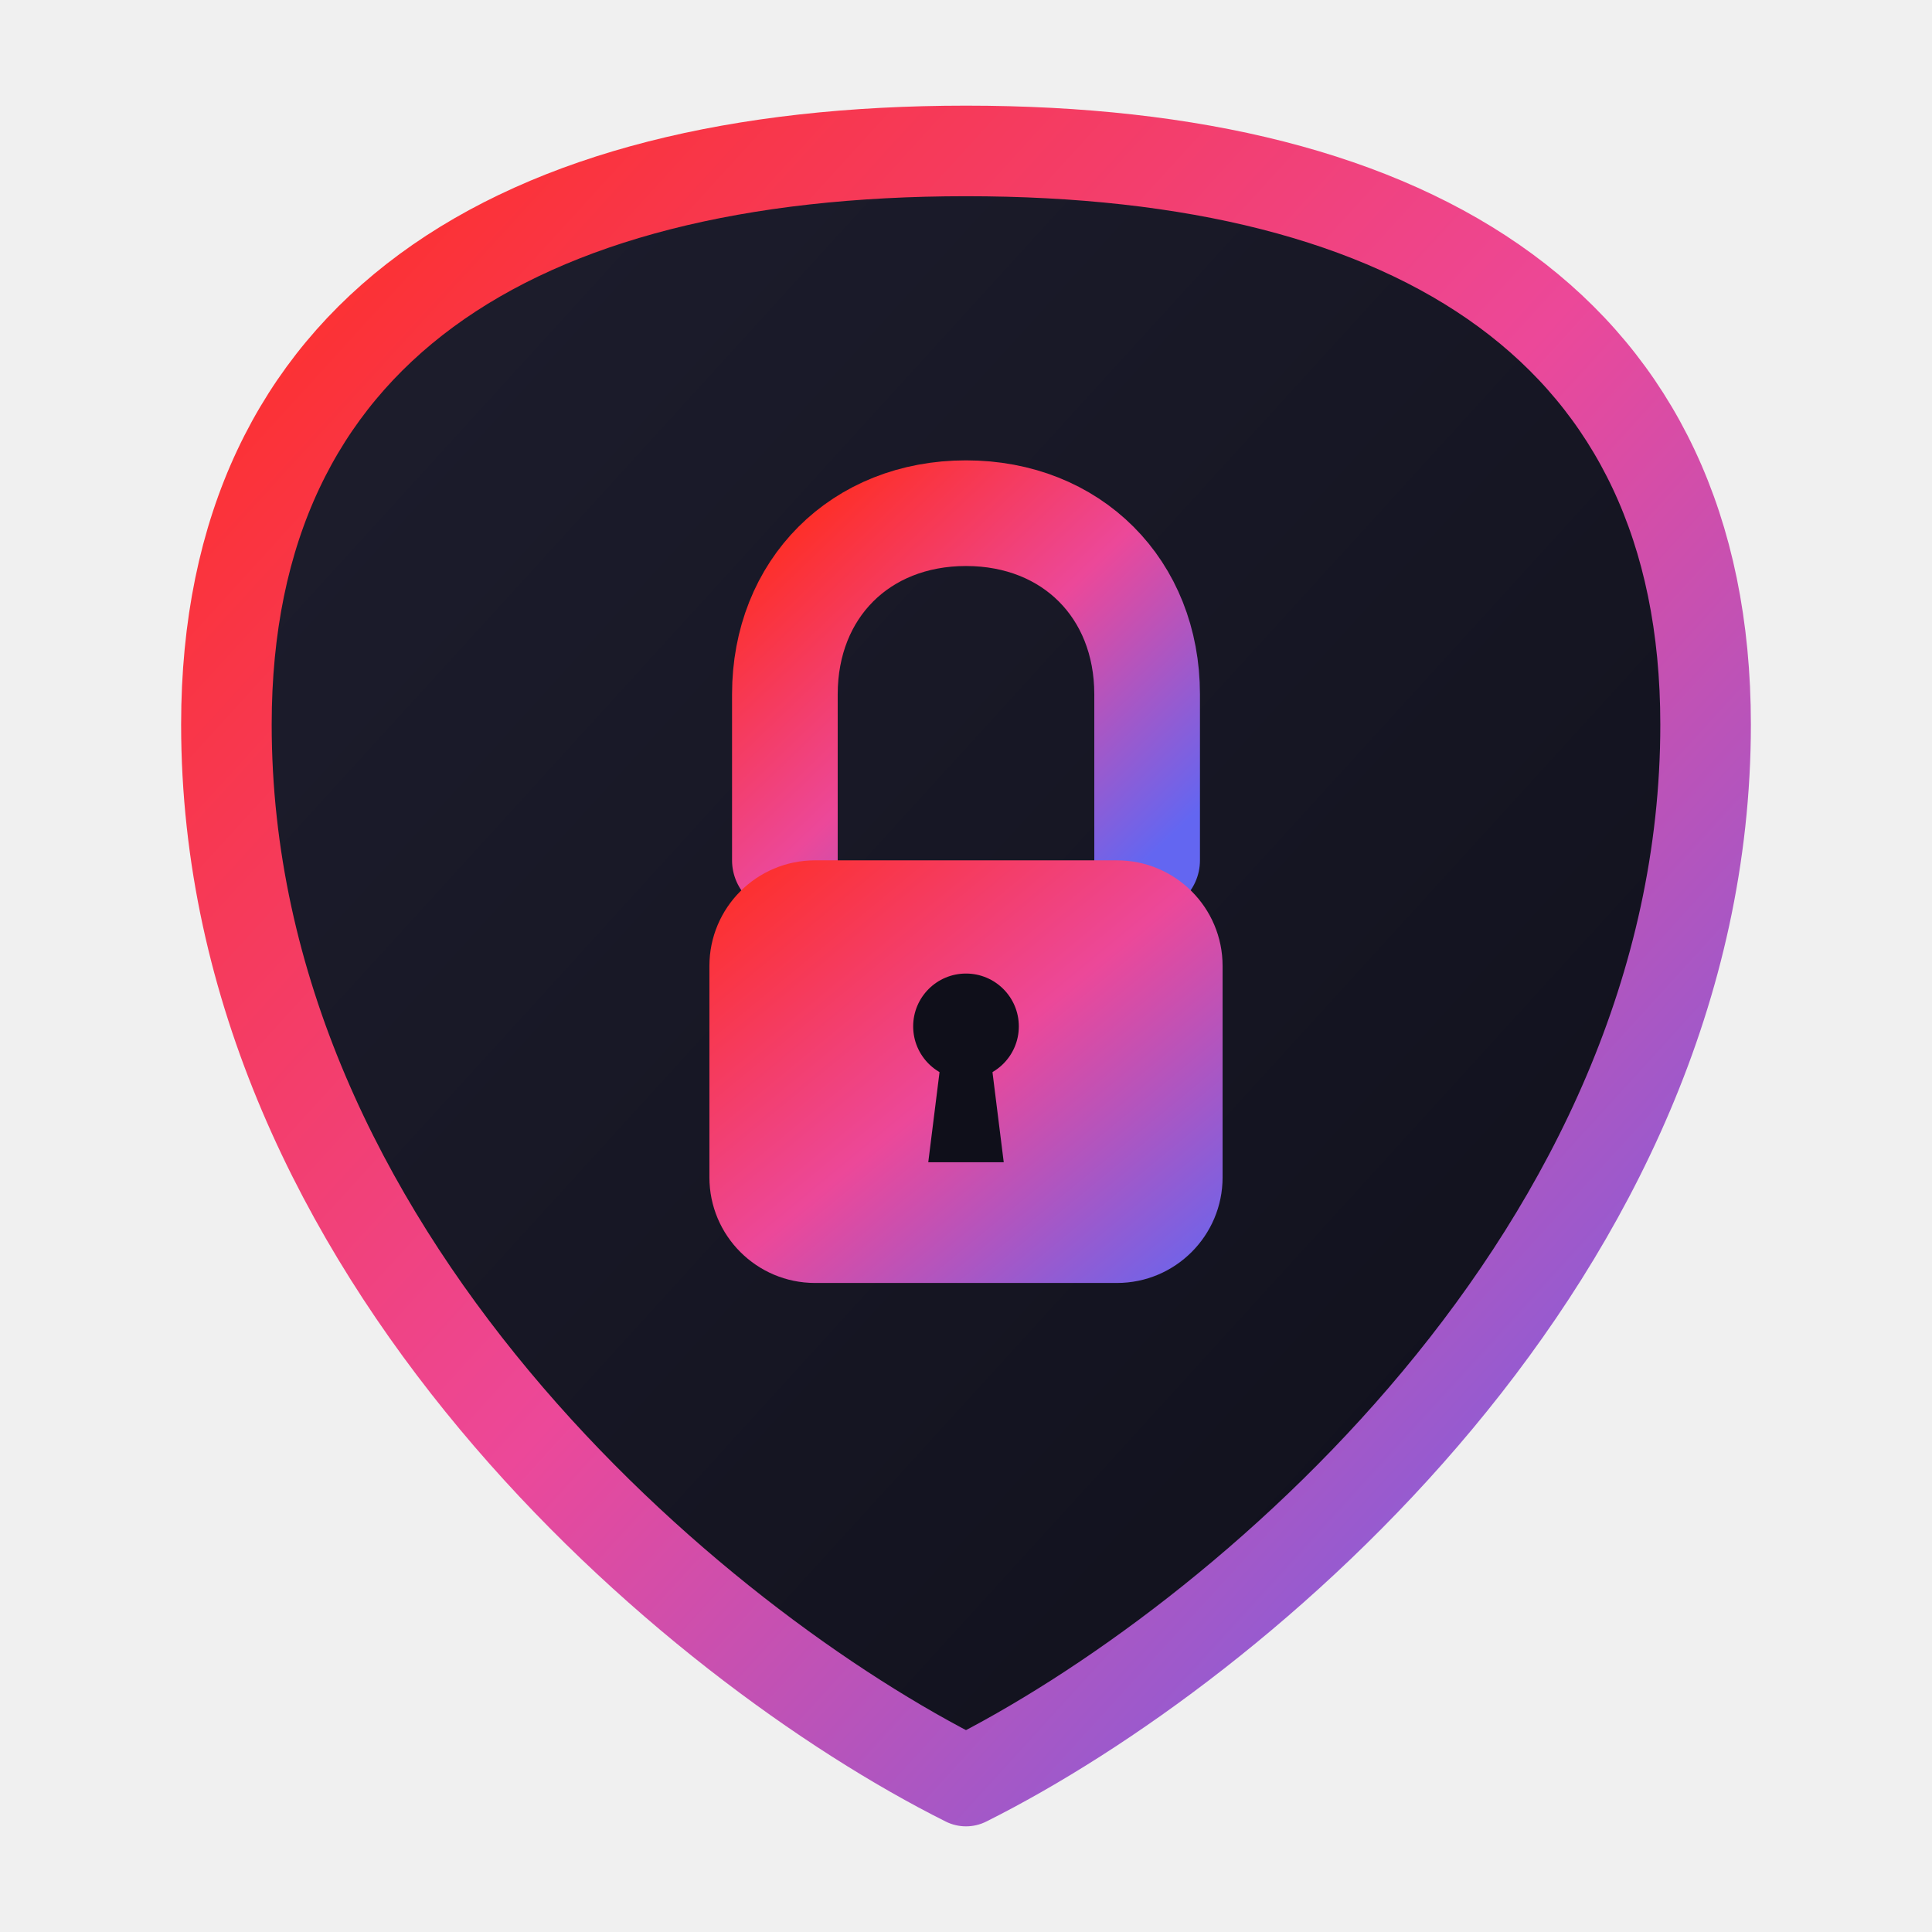
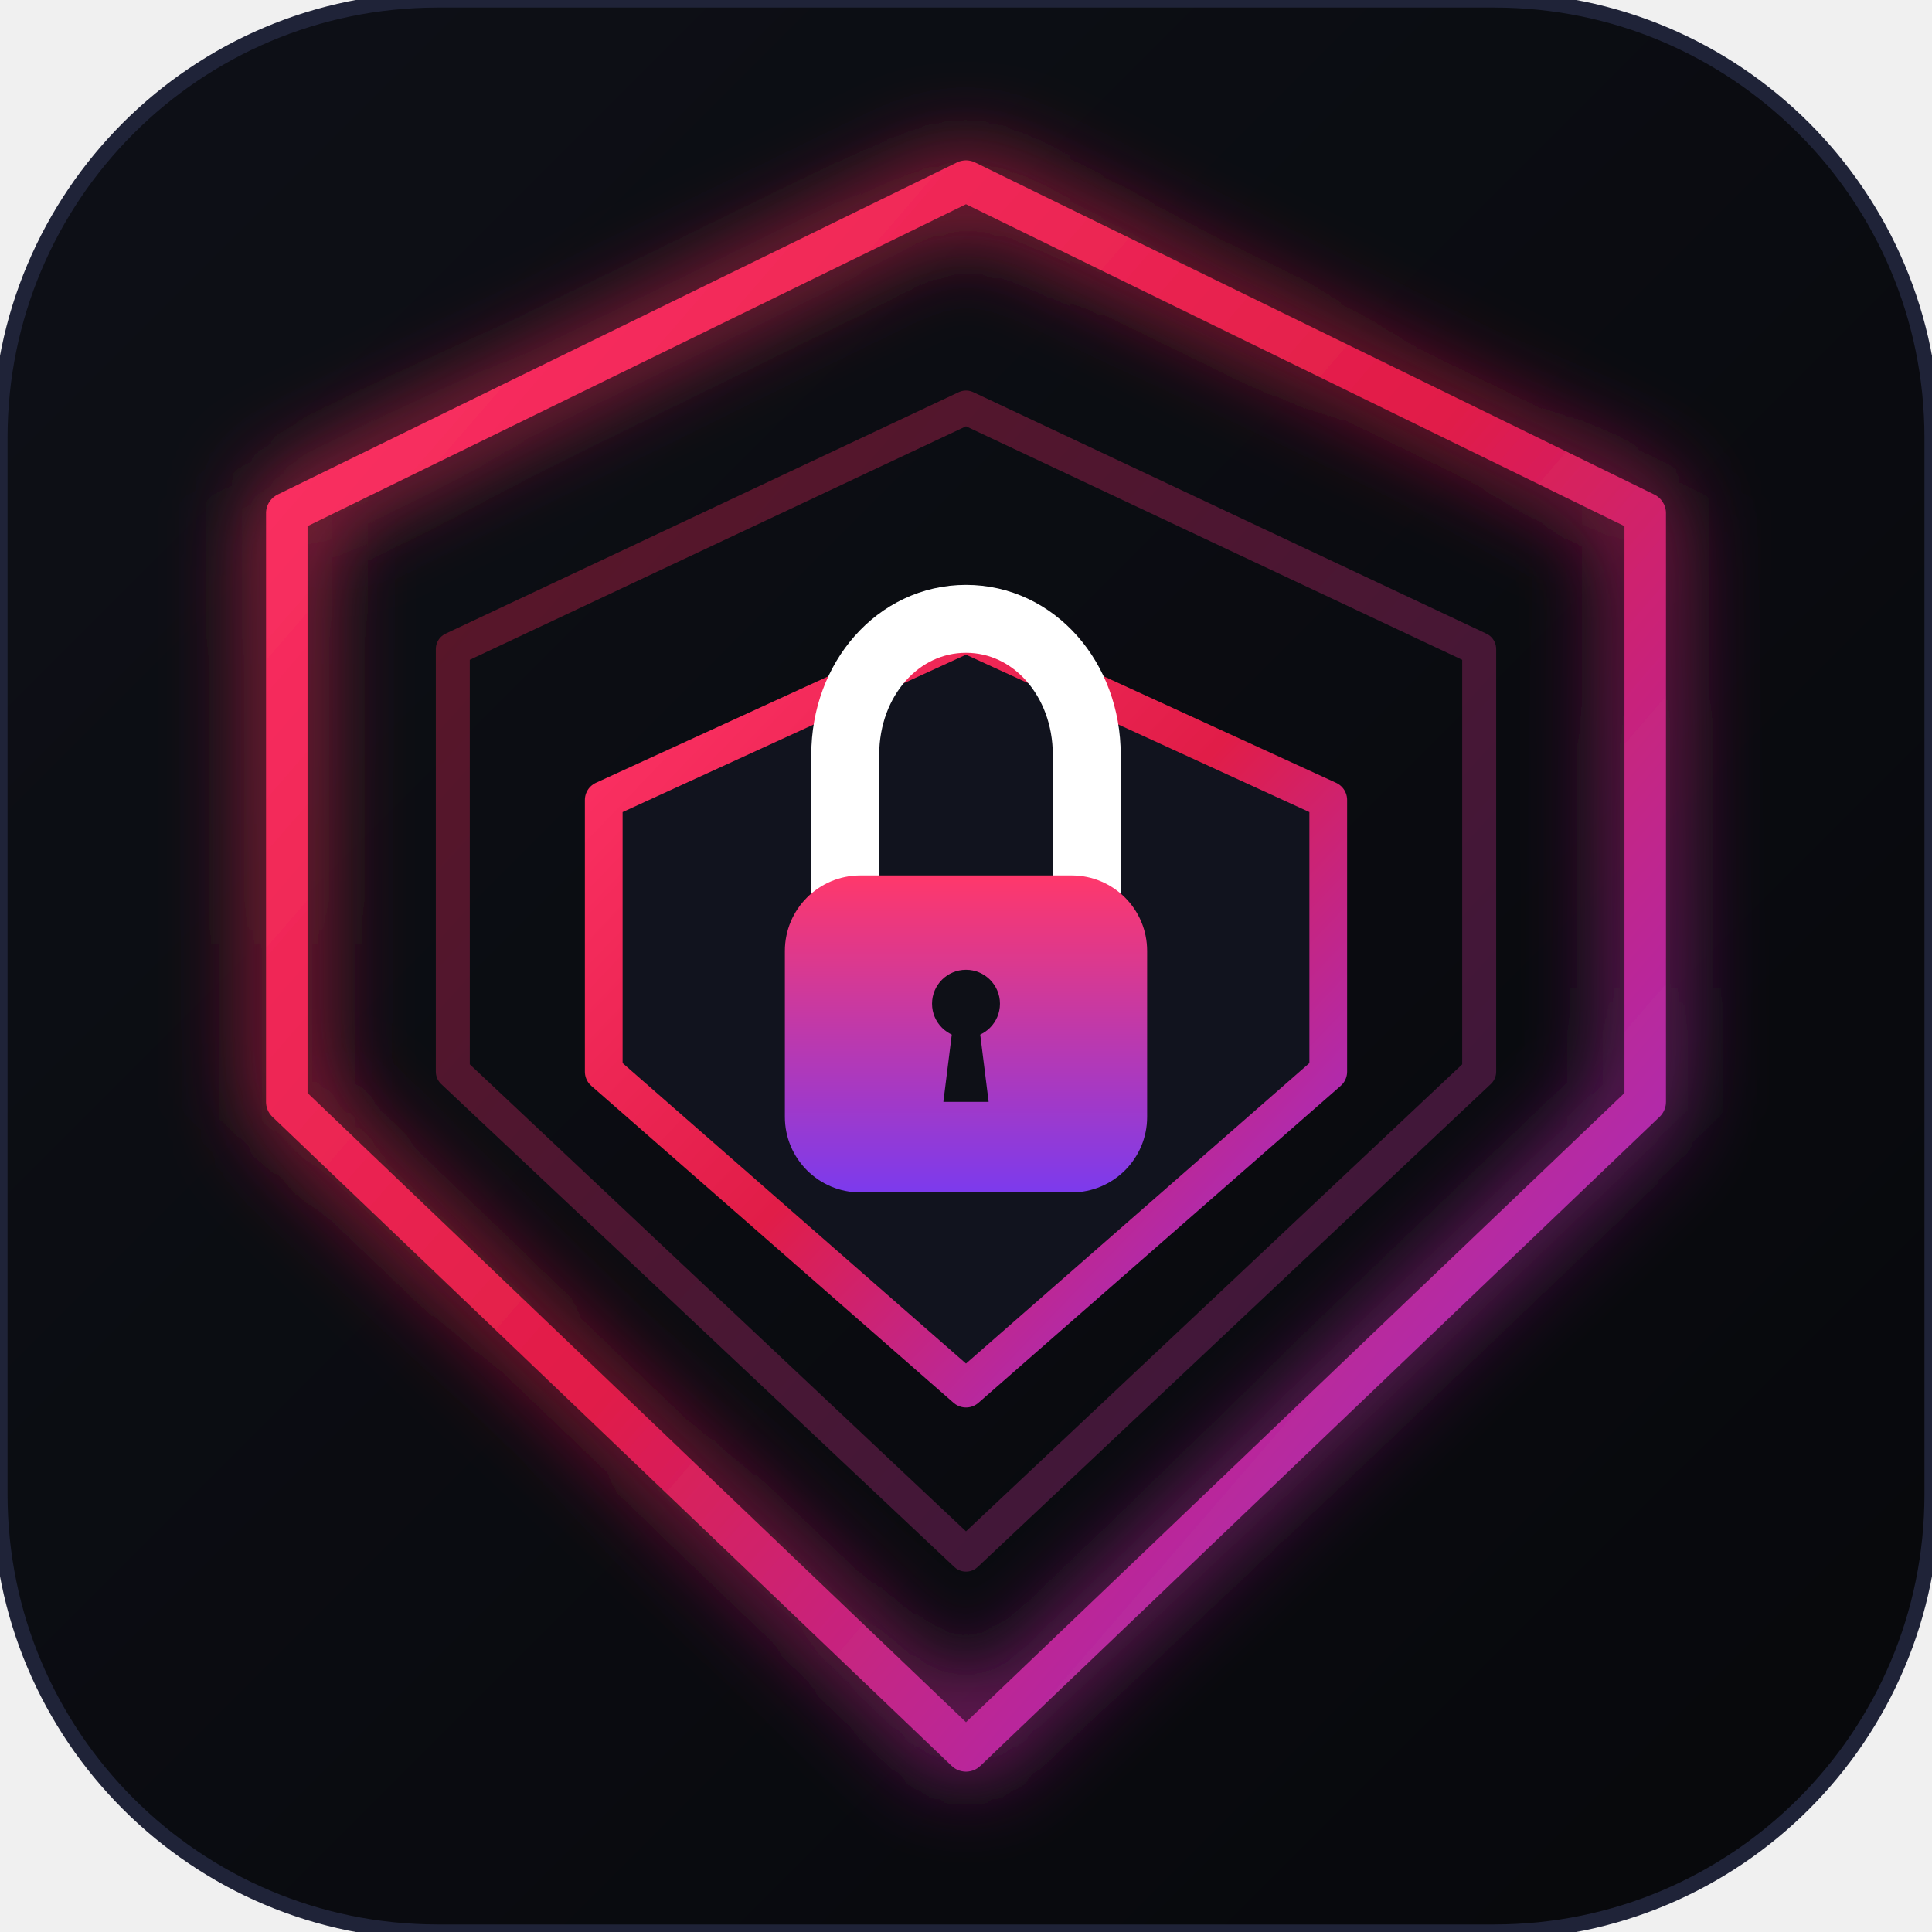
<svg xmlns="http://www.w3.org/2000/svg" viewBox="0 0 256 256" width="100%" height="100%">
  <defs>
-     <linearGradient id="omniGrad" x1="0%" y1="0%" x2="100%" y2="100%">
-       <stop offset="0%" stop-color="#FF2D20" />
-       <stop offset="50%" stop-color="#EC4899" />
-       <stop offset="100%" stop-color="#6366F1" />
+     <linearGradient id="userHexBg" x1="0%" y1="0%" x2="100%" y2="100%">
+       <stop offset="0%" stop-color="#0E1017" />
+       <stop offset="100%" stop-color="#07080B" />
    </linearGradient>
-     <linearGradient id="shieldGrad" x1="0%" y1="0%" x2="100%" y2="100%">
-       <stop offset="0%" stop-color="#1E1E2E" />
-       <stop offset="100%" stop-color="#0F0F1A" />
+     <linearGradient id="userHexGrad" x1="0%" y1="0%" x2="100%" y2="100%">
+       <stop offset="0%" stop-color="#FF3366" />
+       <stop offset="50%" stop-color="#E11D48" />
+       <stop offset="100%" stop-color="#9333EA" />
    </linearGradient>
+     <linearGradient id="userHexMidGrad" x1="0%" y1="0%" x2="100%" y2="100%">
+       <stop offset="0%" stop-color="#5B1627" />
+       <stop offset="100%" stop-color="#3A173E" />
+     </linearGradient>
+     <linearGradient id="userLockGrad" x1="0%" y1="0%" x2="0%" y2="100%">
+       <stop offset="0%" stop-color="#FF386B" />
+       <stop offset="100%" stop-color="#7C3AED" />
+     </linearGradient>
+     <filter id="userGlow" x="-15%" y="-15%" width="130%" height="130%">
+       <feGaussianBlur stdDeviation="6" result="blur" />
+       <feMerge>
+         <feMergeNode in="blur" />
+         <feMergeNode in="SourceGraphic" />
+       </feMerge>
+     </filter>
  </defs>
-   <path d="M128 20 C188 20 226 44 226 96 C226 166 164 218 128 236 C92 218 30 166 30 96 C30 44 68 20 128 20 Z" fill="url(#shieldGrad)" stroke="url(#omniGrad)" stroke-width="12" stroke-linejoin="round" />
-   <path d="M104 114 V92 C104 78 114 68 128 68 C142 68 152 78 152 92 V114" fill="none" stroke="url(#omniGrad)" stroke-width="14" stroke-linecap="round" />
-   <rect x="94" y="114" width="68" height="56" rx="14" fill="url(#omniGrad)" />
-   <circle cx="128" cy="136" r="7" fill="#0F0F1A" />
-   <path d="M125 138 L123 154 H133 L131 138 Z" fill="#0F0F1A" />
+   <rect width="256" height="256" rx="58" fill="url(#userHexBg)" stroke="#1F2338" stroke-width="2" />
+   <polygon points="128,24 218,68 218,146 128,232 38,146 38,68" fill="none" stroke="url(#userHexGrad)" stroke-width="5.5" stroke-linejoin="round" filter="url(#userGlow)" />
+   <polygon points="128,54 196,86 196,142 128,206 60,142 60,86" fill="none" stroke="url(#userHexMidGrad)" stroke-width="4.5" stroke-linejoin="round" />
+   <polygon points="128,84 176,106 176,142 128,184 80,142 80,106" fill="#11131E" stroke="url(#userHexGrad)" stroke-width="5" stroke-linejoin="round" />
+   <path d="M112 118 V100 C112 90 119 82 128 82 C137 82 144 90 144 100 V118" fill="none" stroke="#FFFFFF" stroke-width="9" stroke-linecap="round" />
+   <rect x="104" y="116" width="48" height="42" rx="10" fill="url(#userLockGrad)" />
+   <circle cx="128" cy="133" r="4.5" fill="#0E1017" />
+   <path d="M126.5 134 L125 146 H131 L129.5 134 Z" fill="#0E1017" />
</svg>
